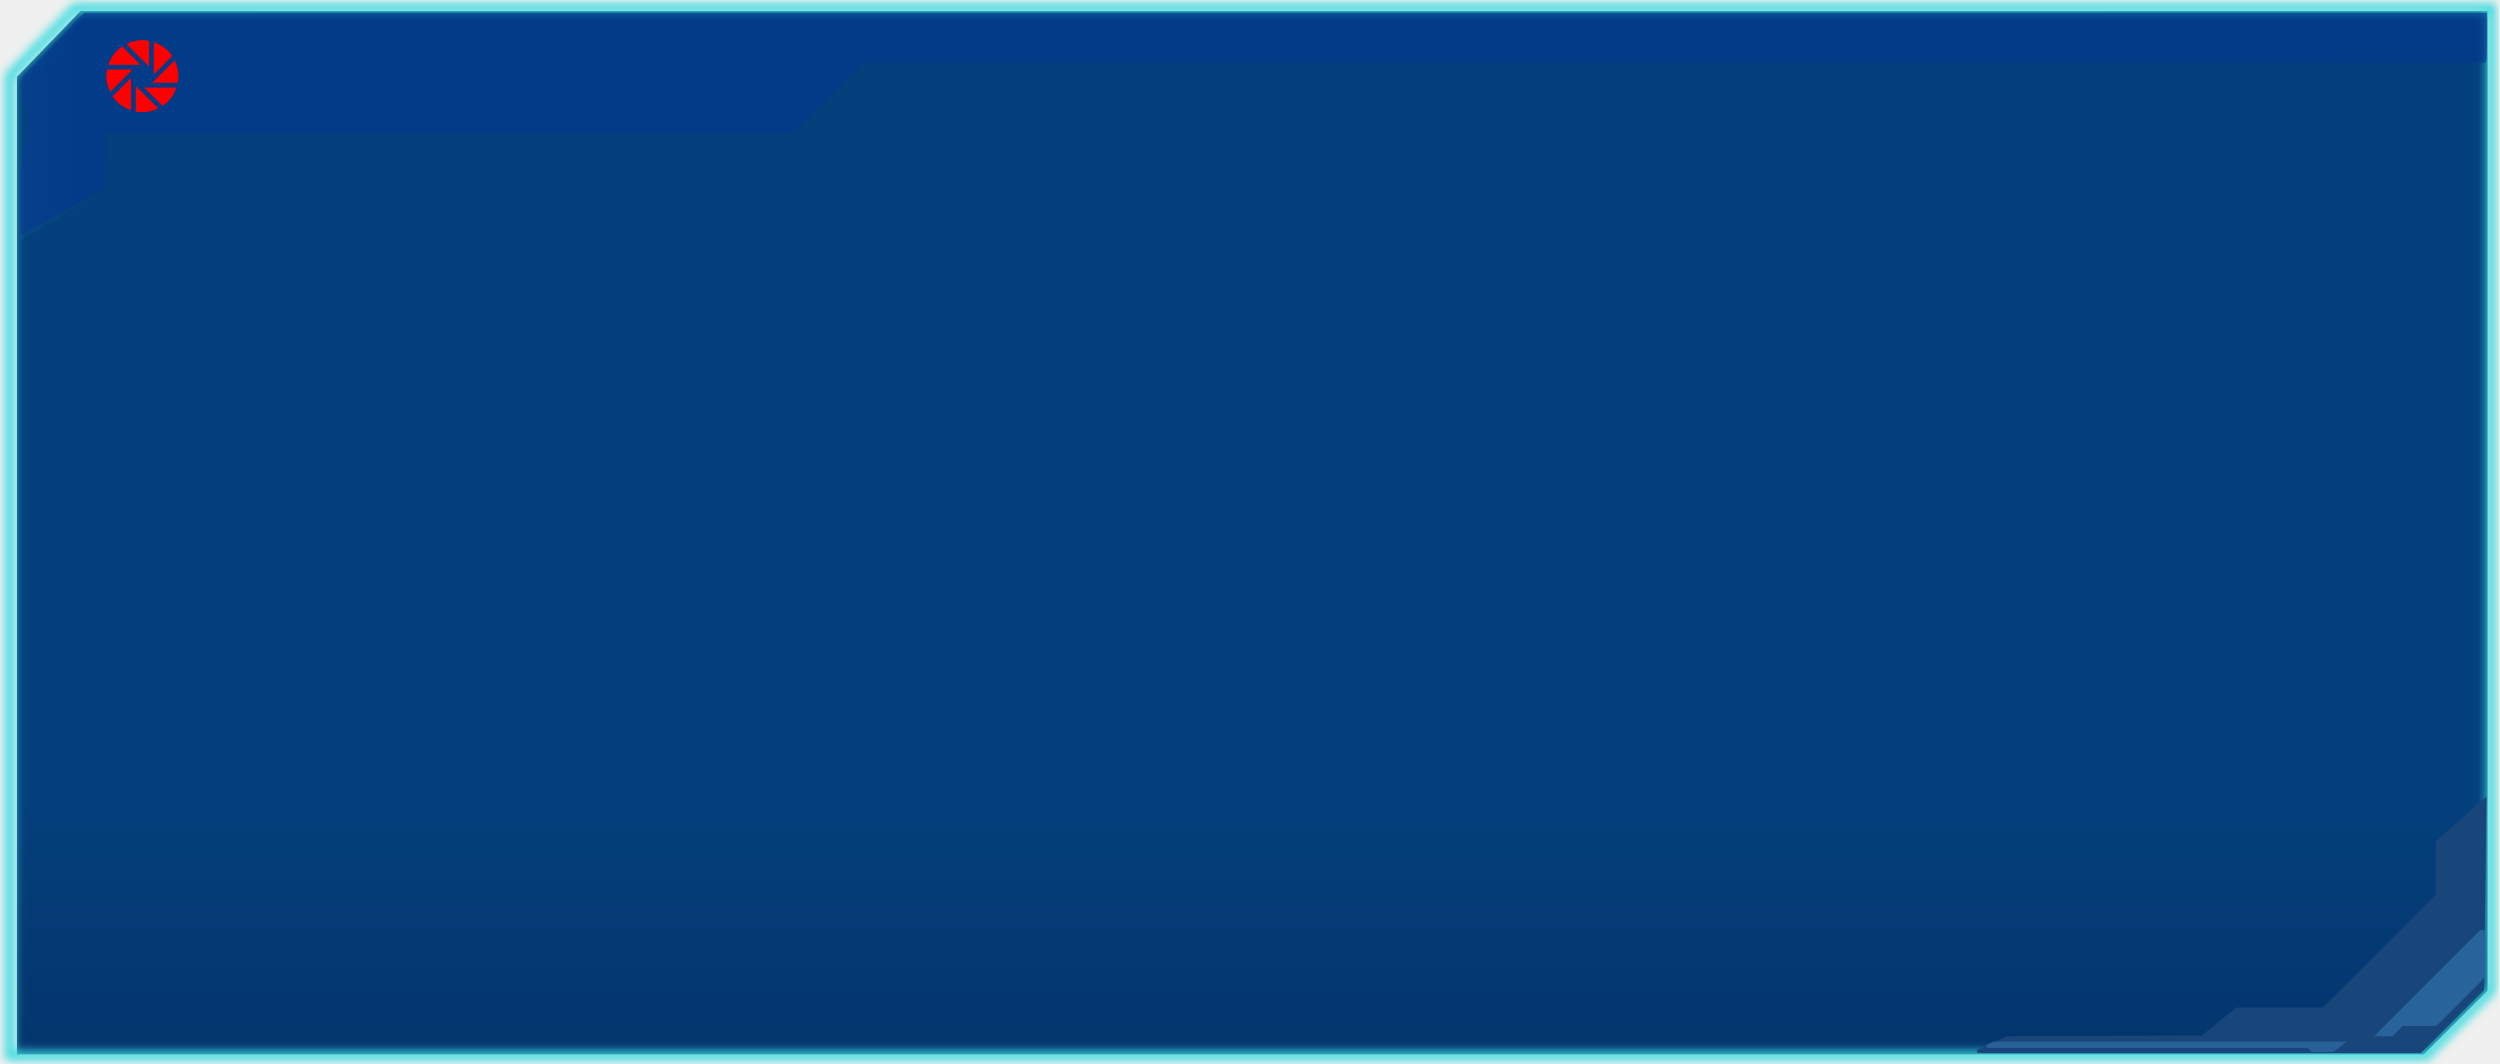
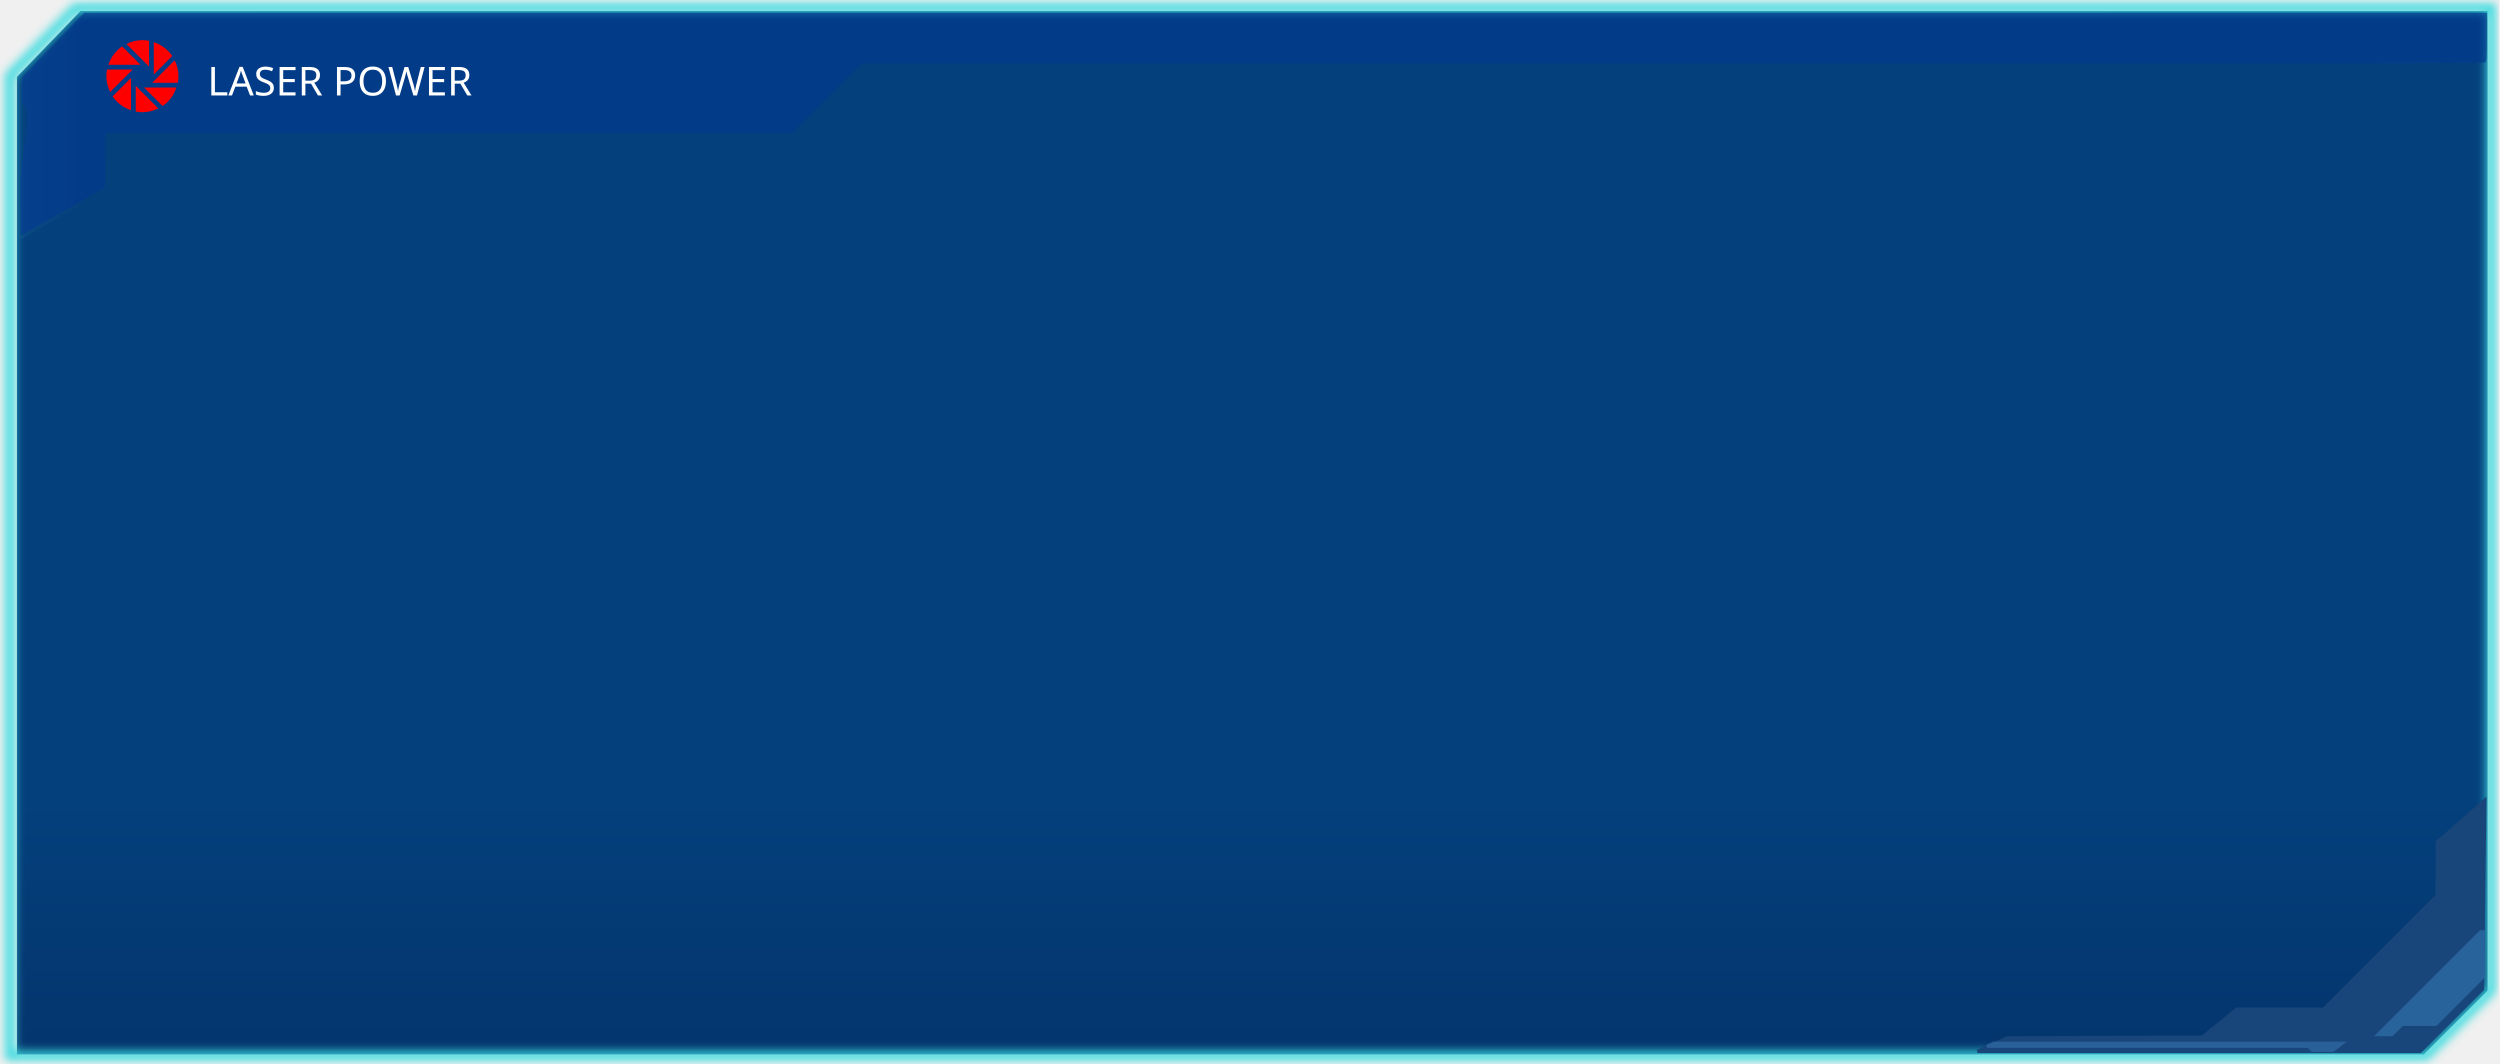
<svg xmlns="http://www.w3.org/2000/svg" xmlns:xlink="http://www.w3.org/1999/xlink" width="783.341" height="333.354" viewBox="0 0 783.341 333.354" id="svg4237" version="1.1">
  <defs id="defs4239">
    <linearGradient xlink:href="#linearGradient4799-6-8" id="linearGradient21058" gradientUnits="userSpaceOnUse" gradientTransform="translate(-284.759,1006.094)" x1="2.373" y1="46.191" x2="352.486" y2="46.191" />
    <linearGradient id="linearGradient4799-6-8">
      <stop style="stop-color:#3cdbdf;stop-opacity:1;" offset="0" id="stop4801-1-1" />
      <stop style="stop-color:#3cdbdf;stop-opacity:0;" offset="1" id="stop4803-3-3" />
    </linearGradient>
    <linearGradient xlink:href="#linearGradient4859-1-6" id="linearGradient21061" gradientUnits="userSpaceOnUse" gradientTransform="translate(-284.759,1006.094)" x1="2.88" y1="37.855" x2="351.591" y2="37.855" />
    <linearGradient id="linearGradient4859-1-6">
      <stop style="stop-color:#5abbff;stop-opacity:1;" offset="0" id="stop4861-4-6" />
      <stop id="stop4863-6-3" offset="1" style="stop-color:#02378e;stop-opacity:1;" />
    </linearGradient>
    <filter style="color-interpolation-filters:sRGB" id="filter4414" x="-0.004" width="1.007" y="-0.008" height="1.015">
      <feGaussianBlur stdDeviation="1.552" id="feGaussianBlur4416" />
    </filter>
    <linearGradient y2="761.462" x2="1359.399" y1="449.976" x1="1359.399" gradientTransform="matrix(0.7637633,0,0,0.764269,-1140.858,664.5979)" gradientUnits="userSpaceOnUse" id="linearGradient10482" xlink:href="#linearGradient5945-7-4-7-5-2-0" />
    <linearGradient id="linearGradient5945-7-4-7-5-2-0">
      <stop style="stop-color:#04407c;stop-opacity:1;" offset="0" id="stop5947-4-4-1-8-9-5" />
      <stop id="stop5953-4-7-4-8-5-5" offset="1" style="stop-color:#041e4f;stop-opacity:1;" />
    </linearGradient>
  </defs>
  <g id="layer1" transform="translate(-39.61512,-757.1136)">
    <path style="fill:url(#linearGradient10482);fill-opacity:1;stroke:none" d="m 44.918,978.345 0,-197.156 9.953,-10.305 9.953,-10.305 177.125,0 577.125,0 0,109.471 0,197.471 -9.992,9.99 -9.992,9.99 -165.086,0 -589.086,0 z" id="path4600-1-7-7" />
    <path style="fill:none;stroke:#3cdbdf;stroke-width:3.035;stroke-linecap:butt;stroke-linejoin:miter;stroke-miterlimit:4;stroke-dasharray:none;stroke-opacity:1;filter:url(#filter4414)" d="m 42.76,780.306 0,307.658 756.797,0 20.675,-20.675 0,-307.67 -756.797,0 -21.096,21.743" id="path3170-2-7-1" />
    <path style="opacity:0.646;fill:url(#linearGradient21061);fill-opacity:1;fill-rule:nonzero;stroke:none" d="m 46.126,814.179 c 0.026,-9.136 4.427,-23.069 0.269,-24.788 l 0.222,-8.176 9.698,-10.038 9.698,-10.038 176.41,-0.014 576.41,-0.014 0,7.684 c 0,6.675 -0.075,7.712 -0.568,7.902 -0.312,0.12 -22.173,0.218 -48.58,0.218 l -460.012,0 -10.95,10.955 -10.95,10.955 -101.551,0 -113.551,0 -0.096,8.498 -0.096,8.498 -12.93,7.479 c -7.112,4.114 -13.051,7.482 -13.199,7.485 -0.148,0.003 -0.248,-7.47 -0.222,-16.606 z" id="path4773-9-7" />
    <path style="fill:none;stroke:url(#linearGradient21058);stroke-width:1px;stroke-linecap:butt;stroke-linejoin:miter;stroke-opacity:1" d="m 46.114,831.582 26.974,-15.574 0,-16.752 214.894,0 21.909,-21.909 509.335,0 -0.718,-0.359 -0.359,0.359" id="path4247-2-9" />
    <path style="fill:#18457a;fill-opacity:1;stroke:#18457a;stroke-width:1px;stroke-linecap:butt;stroke-linejoin:miter;stroke-opacity:1" d="m 818.204,1007.849 -14.907,13.133 0,16.682 -35.671,35.671 -27.187,0 -10.738,8.738 -61.184,0.227 -9.3,4.256 138.755,0 19.477,-19.477 z" id="path4096-5-8" />
    <path style="opacity:0.912;fill:#2b669e;fill-opacity:1;stroke:#2b669e;stroke-width:1px;stroke-linecap:butt;stroke-linejoin:miter;stroke-opacity:1" d="m 816.94,1049.049 -32.259,32.259 4.38,0 3.226,-3.226 10.525,0 14.893,-14.893 0,-14.14 z" id="path4866-3-4" />
    <path style="opacity:0.801;fill:#2b669e;fill-opacity:1;stroke:#2b669e;stroke-width:1px;stroke-linecap:butt;stroke-linejoin:miter;stroke-opacity:1" d="m 664.346,1084.01 -2.159,0.962 100.723,0 1.263,1.263 6.387,0 2.946,-2.241 z" id="path4874-8-9" />
    <path id="path49192" d="m 94.336,776.021 -7.039,7.039 8.023,0 c 0.127,-0.679 0.21,-1.368 0.21,-2.079 0,-1.788 -0.452,-3.457 -1.193,-4.96 z" style="fill:#ff0000" />
    <path id="path49194" d="m 87.805,780.444 5.789,-5.787 c -1.378,-2.032 -3.419,-3.544 -5.789,-4.338 z" style="fill:#ff0000" />
    <path id="path49196" d="m 84.765,784.548 5.791,5.792 c 2.035,-1.376 3.548,-3.419 4.342,-5.792 z" style="fill:#ff0000" />
    <path id="path49198" d="m 86.314,777.977 0,-8.079 c -0.675,-0.126 -1.366,-0.21 -2.077,-0.21 -1.803,0 -3.485,0.462 -4.997,1.215 z" style="fill:#ff0000" />
    <path id="path49200" d="m 82.16,784.052 0,8.012 c 0.675,0.126 1.366,0.209 2.077,0.209 1.786,0 3.452,-0.452 4.955,-1.191 z" style="fill:#ff0000" />
    <path id="path49202" d="m 80.668,781.526 -5.782,5.782 c 1.376,2.029 3.415,3.54 5.782,4.334 z" style="fill:#ff0000" />
    <path id="path49204" d="m 73.154,778.903 c -0.126,0.675 -0.21,1.366 -0.21,2.077 0,1.792 0.455,3.463 1.196,4.965 l 7.043,-7.043 -8.03,0 z" style="fill:#ff0000" />
    <path id="path49206" d="m 77.882,771.651 c -2.015,1.376 -3.516,3.404 -4.306,5.761 l 10.067,0 z" style="fill:#ff0000" />
+     <text xml:space="preserve" style="font-style:normal;font-weight:normal;font-size:40px;line-height:125%;font-family:sans-serif;letter-spacing:0px;word-spacing:0px;fill:#ffffff;fill-opacity:1;stroke:none;stroke-width:1px;stroke-linecap:butt;stroke-linejoin:miter;stroke-opacity:1" x="104.608" y="787.026" id="textTitle">
+       <tspan id="tspan4172" x="104.608" y="787.026" style="font-style:normal;font-variant:normal;font-weight:500;font-stretch:normal;font-size:12.5px;line-height:125%;font-family:'Gears of Peace';-inkscape-font-specification:'Gears of Peace, Medium';text-align:start;writing-mode:lr-tb;text-anchor:start;fill:#ffffff;fill-opacity:1">LASER POWER</tspan>
+     </text>
+     <text xml:space="preserve" style="font-style:normal;font-weight:normal;font-size:40px;line-height:125%;font-family:sans-serif;letter-spacing:0px;word-spacing:0px;fill:#000000;fill-opacity:1;stroke:none;stroke-width:1px;stroke-linecap:butt;stroke-linejoin:miter;stroke-opacity:1" x="1387.179" y="1044.348" id="text4174">
+       <tspan id="tspan4176" x="1387.179" y="1044.348" />
+     </text>
  </g>
</svg>
